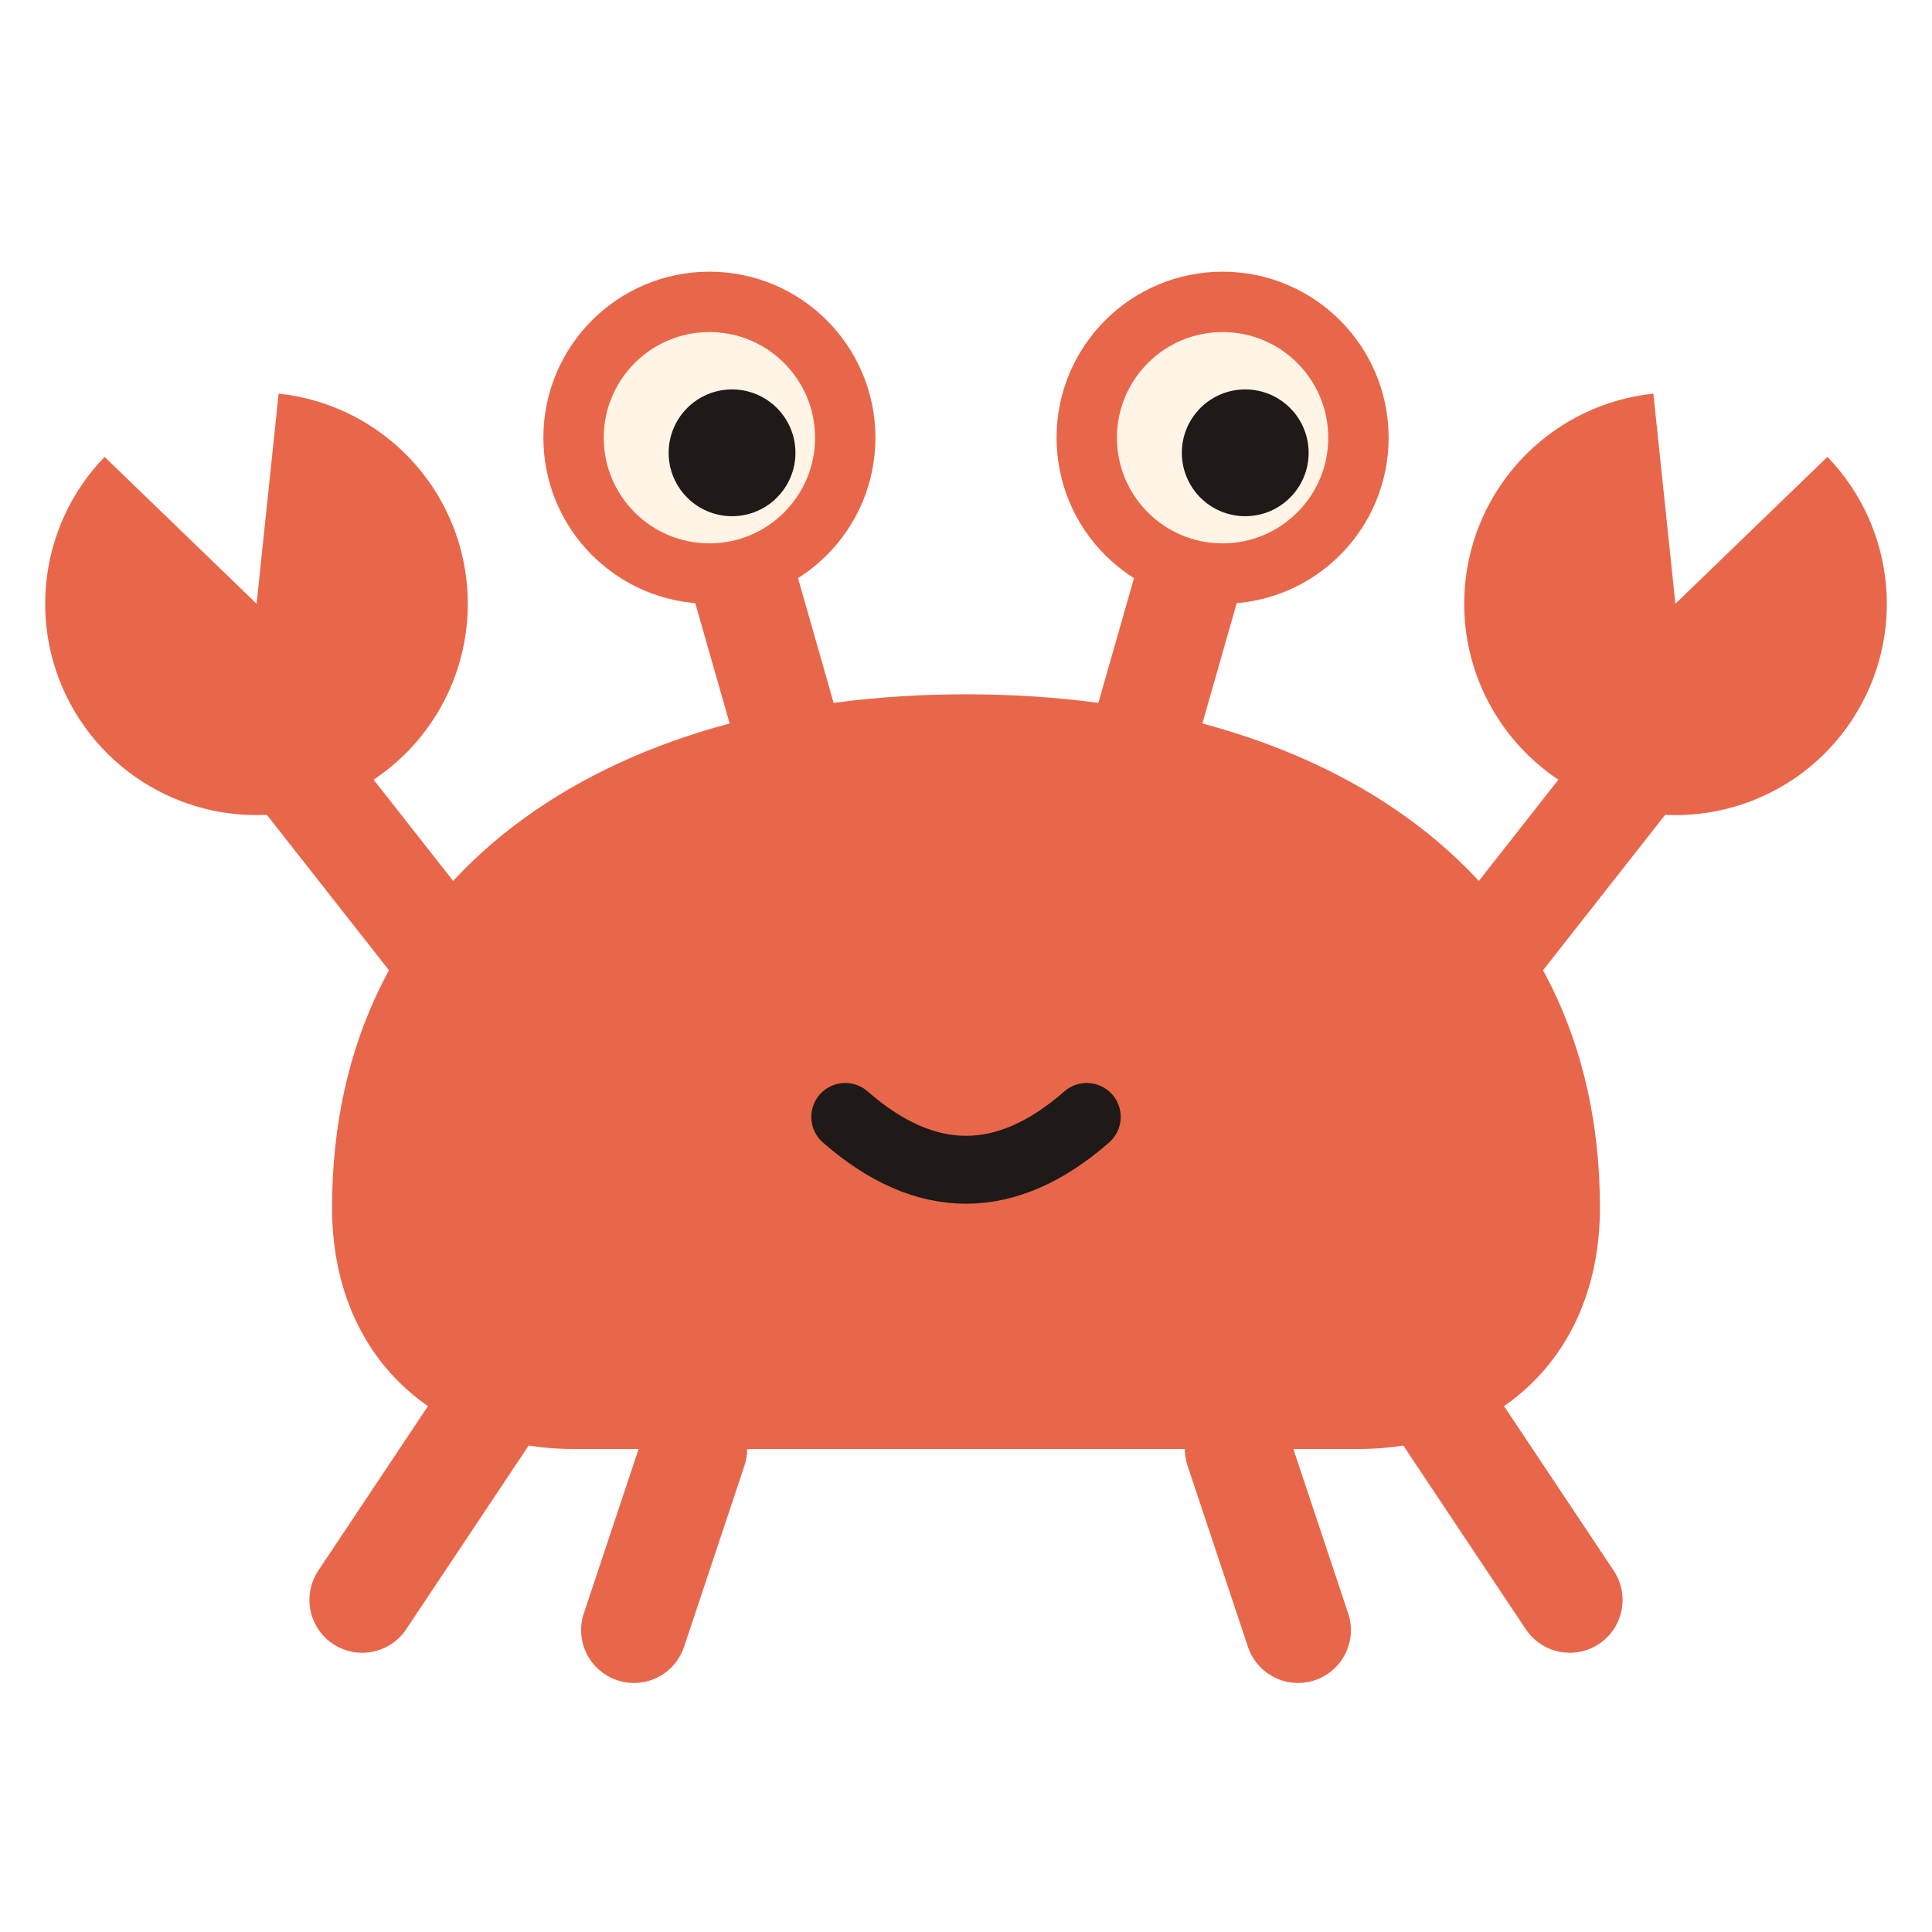
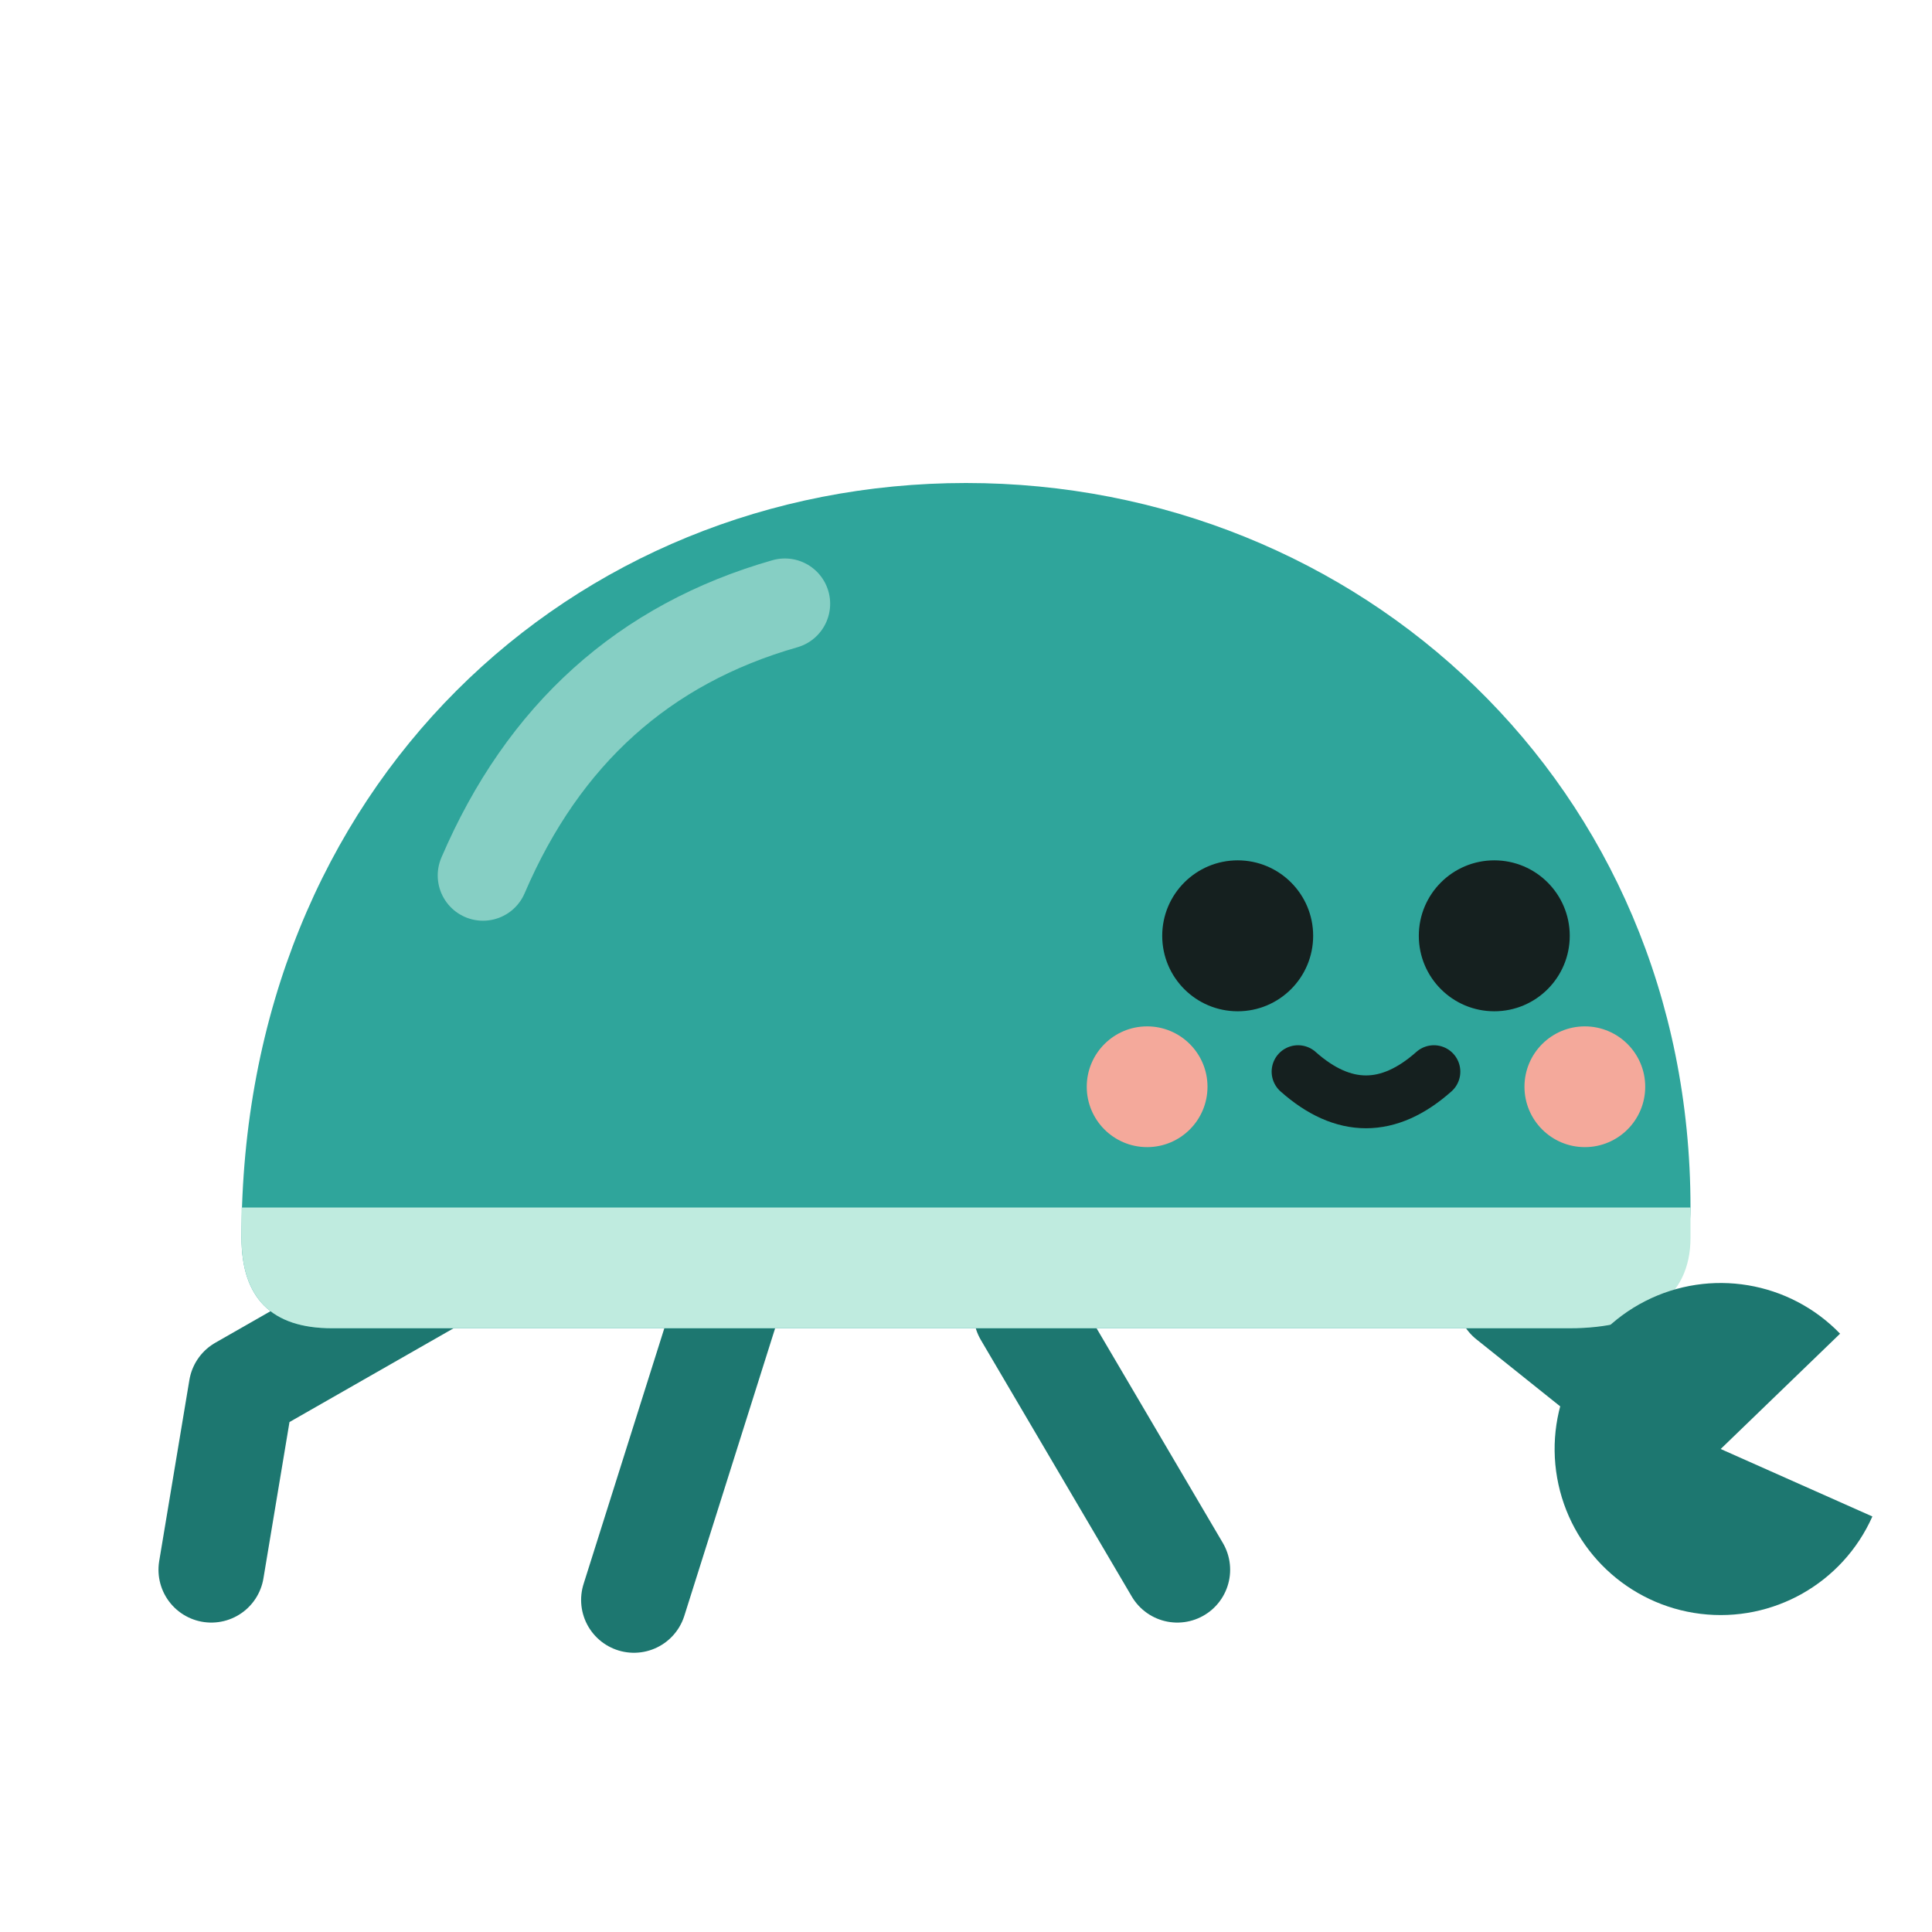
<svg xmlns="http://www.w3.org/2000/svg" viewBox="0 0 128 128" fill="none">
-   <g stroke="#E8674A" stroke-width="7" stroke-linecap="round">
-     <path d="M30 64L19 50" />
-     <path d="M98 64L109 50" />
-     <path d="M32 94L24 106" />
-     <path d="M46 96L42 108" />
-     <path d="M96 94L104 106" />
-     <path d="M82 96L86 108" />
-     <path d="M52 48L48 34" />
-     <path d="M76 48L80 34" />
+   <g stroke="#1D7770" stroke-width="7" stroke-linecap="round" stroke-linejoin="round">
+     <path d="M30 84L16 92L14 104" />
+     <path d="M48 87L42 106" />
+     <path d="M68 87L78 104" />
+     <path d="M100 86L110 94" />
  </g>
-   <path d="M17 40 L18.46 26.08 A14 14 0 1 1 6.93 30.27 Z" fill="#E8674A" />
-   <path d="M111 40 L121.07 30.27 A14 14 0 1 1 109.54 26.08 Z" fill="#E8674A" />
-   <path d="M22 80C22 58 40 46 64 46C88 46 106 58 106 80C106 90 99 96 90 96H38C29 96 22 90 22 80Z" fill="#E8674A" />
-   <circle cx="47" cy="29" r="9" fill="#FFF4E6" stroke="#E8674A" stroke-width="4" />
-   <circle cx="81" cy="29" r="9" fill="#FFF4E6" stroke="#E8674A" stroke-width="4" />
-   <circle cx="48.5" cy="30" r="4.2" fill="#1F1A17" />
-   <circle cx="82.5" cy="30" r="4.2" fill="#1F1A17" />
-   <path d="M56 74Q64 81 72 74" stroke="#1F1A17" stroke-width="4.5" stroke-linecap="round" />
+   <path d="M16 82C16 52 38 32 64 32C90 32 112 52 112 80C112 85 109 88 104 88H22C18 88 16 86 16 82Z" fill="#2FA59B" />
+   <path d="M16 80H112V82C112 86 109 88 104 88H22C18 88 16 86 16 82Z" fill="#BFEBDF" />
+   <path d="M32 58Q38 44 52 40" stroke="#BFEBDF" stroke-width="6" stroke-linecap="round" opacity="0.6" />
+   <circle cx="82" cy="62" r="5" fill="#15201F" />
+   <circle cx="99" cy="62" r="5" fill="#15201F" />
+   <circle cx="76" cy="72" r="4" fill="#F4A99B" />
+   <circle cx="105" cy="72" r="4" fill="#F4A99B" />
+   <path d="M86 71Q90.5 75 95 71" stroke="#15201F" stroke-width="3.5" stroke-linecap="round" />
+   <path d="M114 96 L124.05 100.47 A11 11 0 1 1 121.91 88.36 Z" fill="#1D7770" />
</svg>
